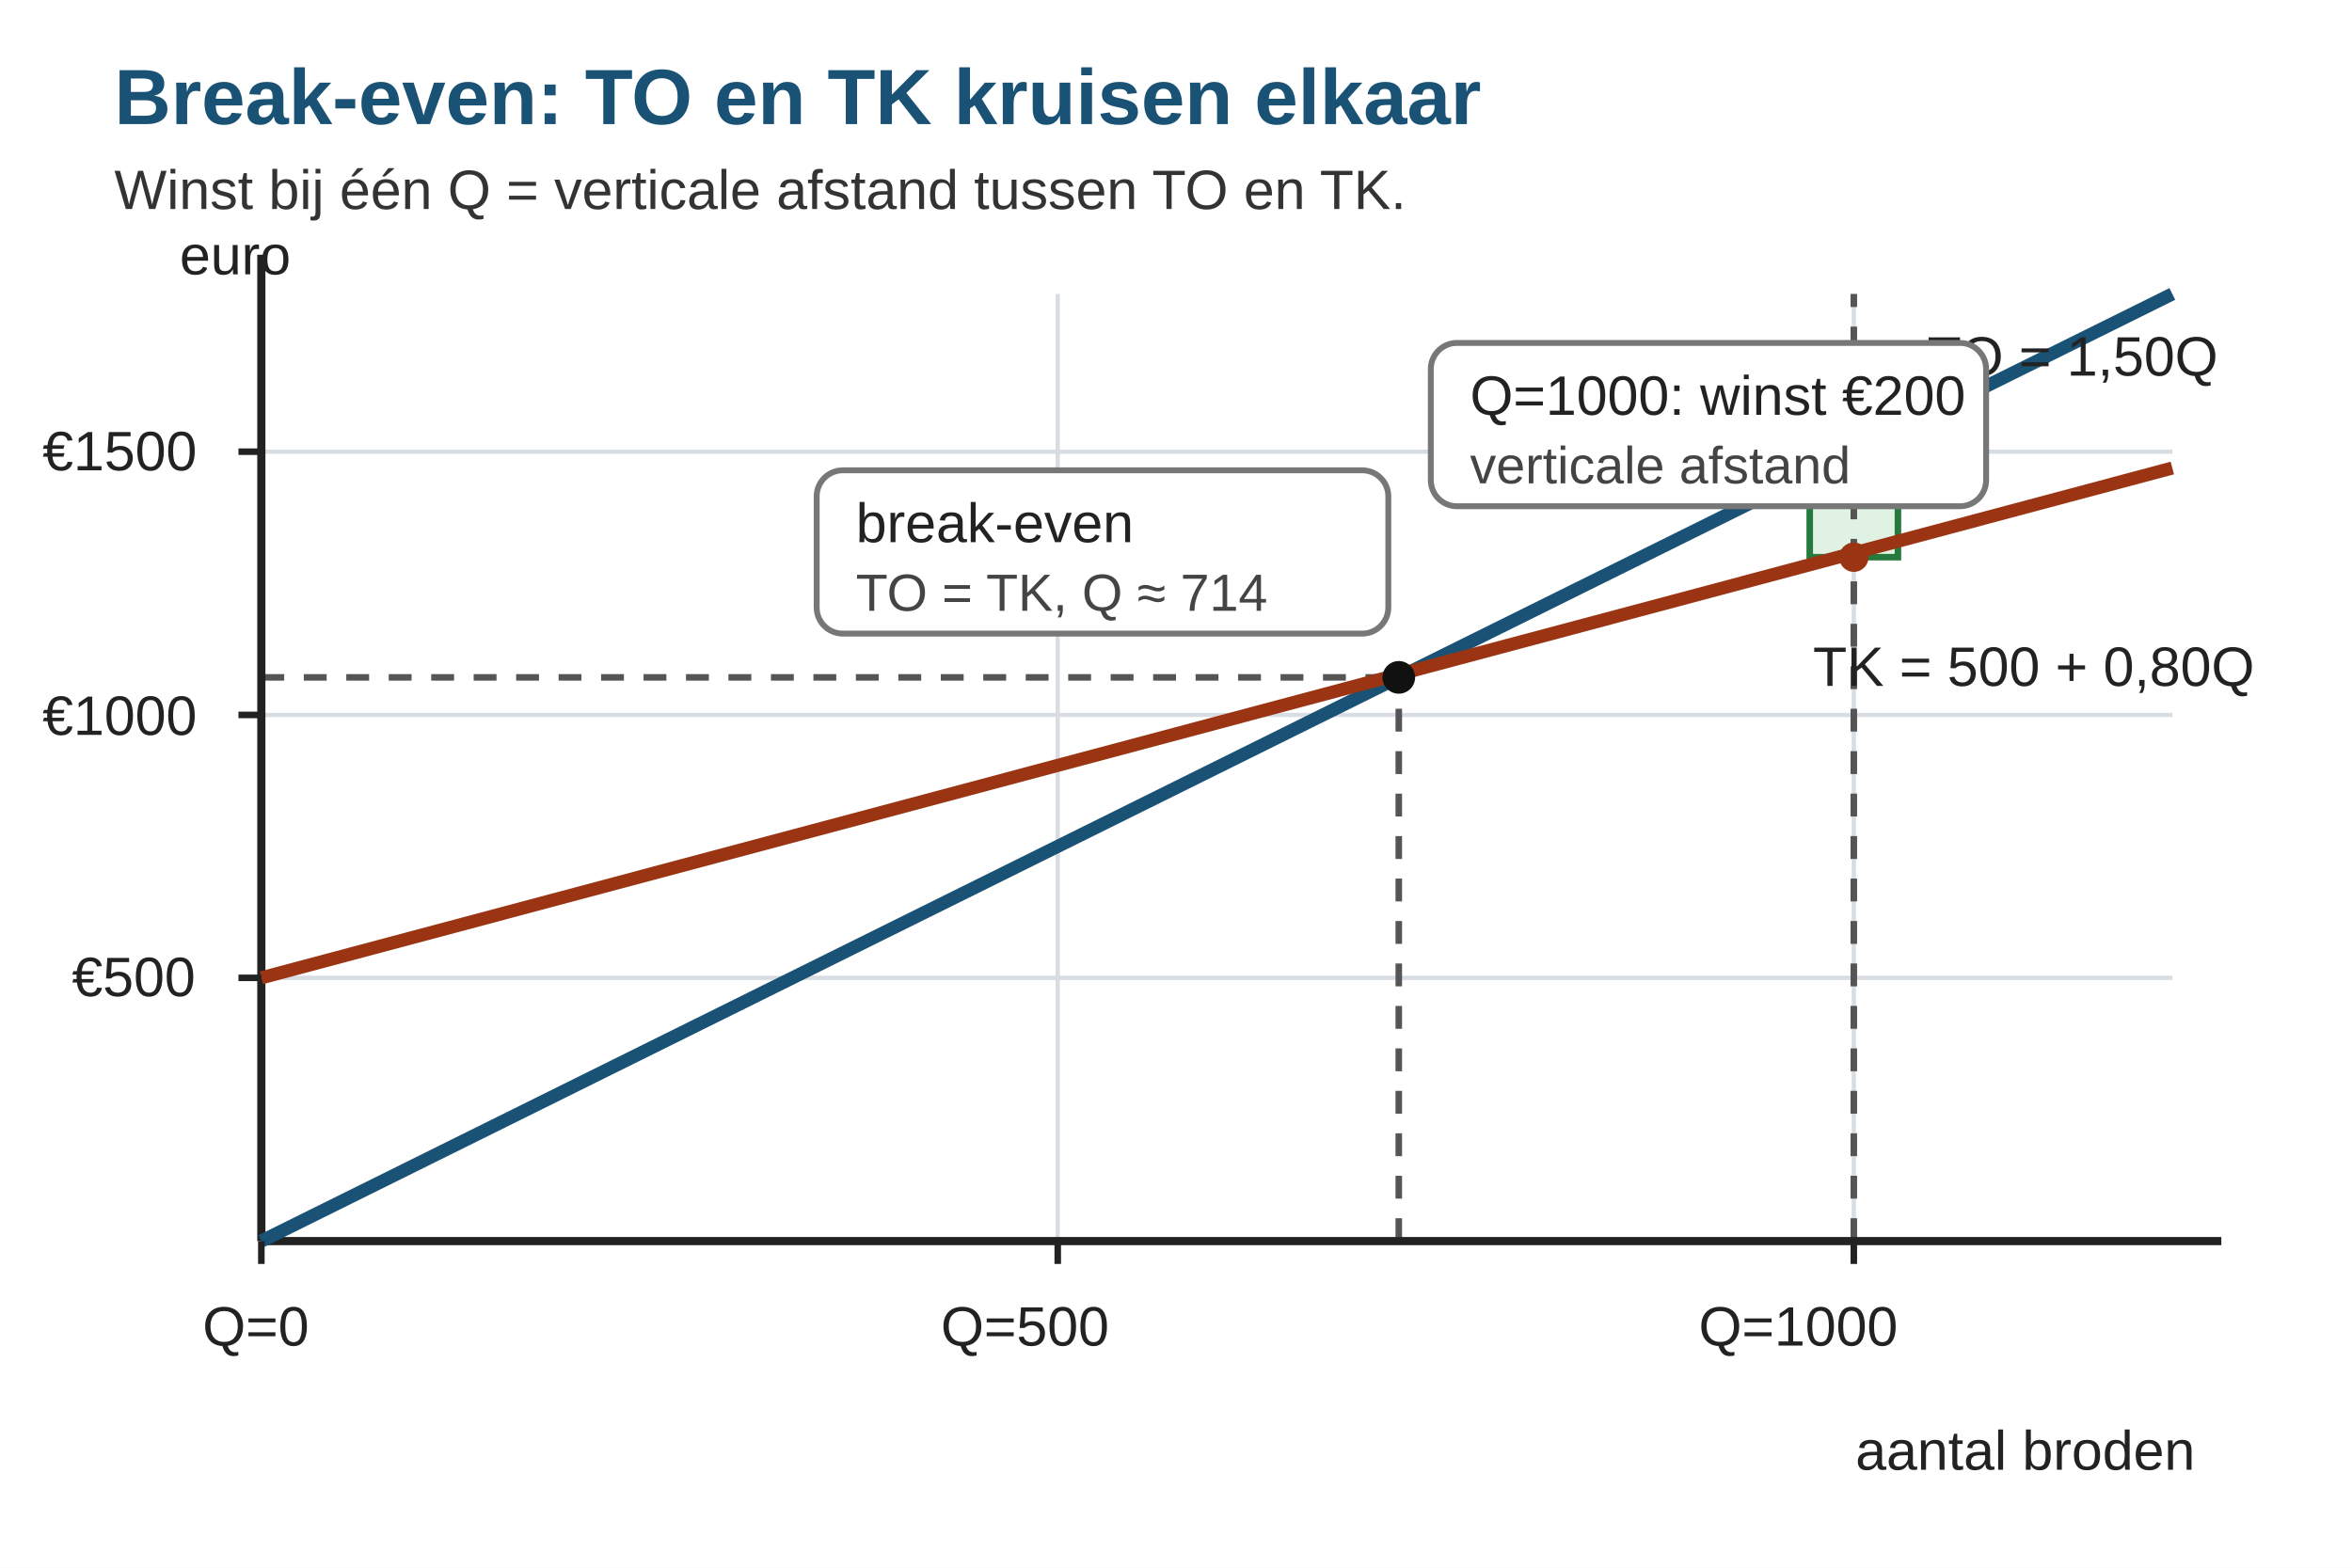
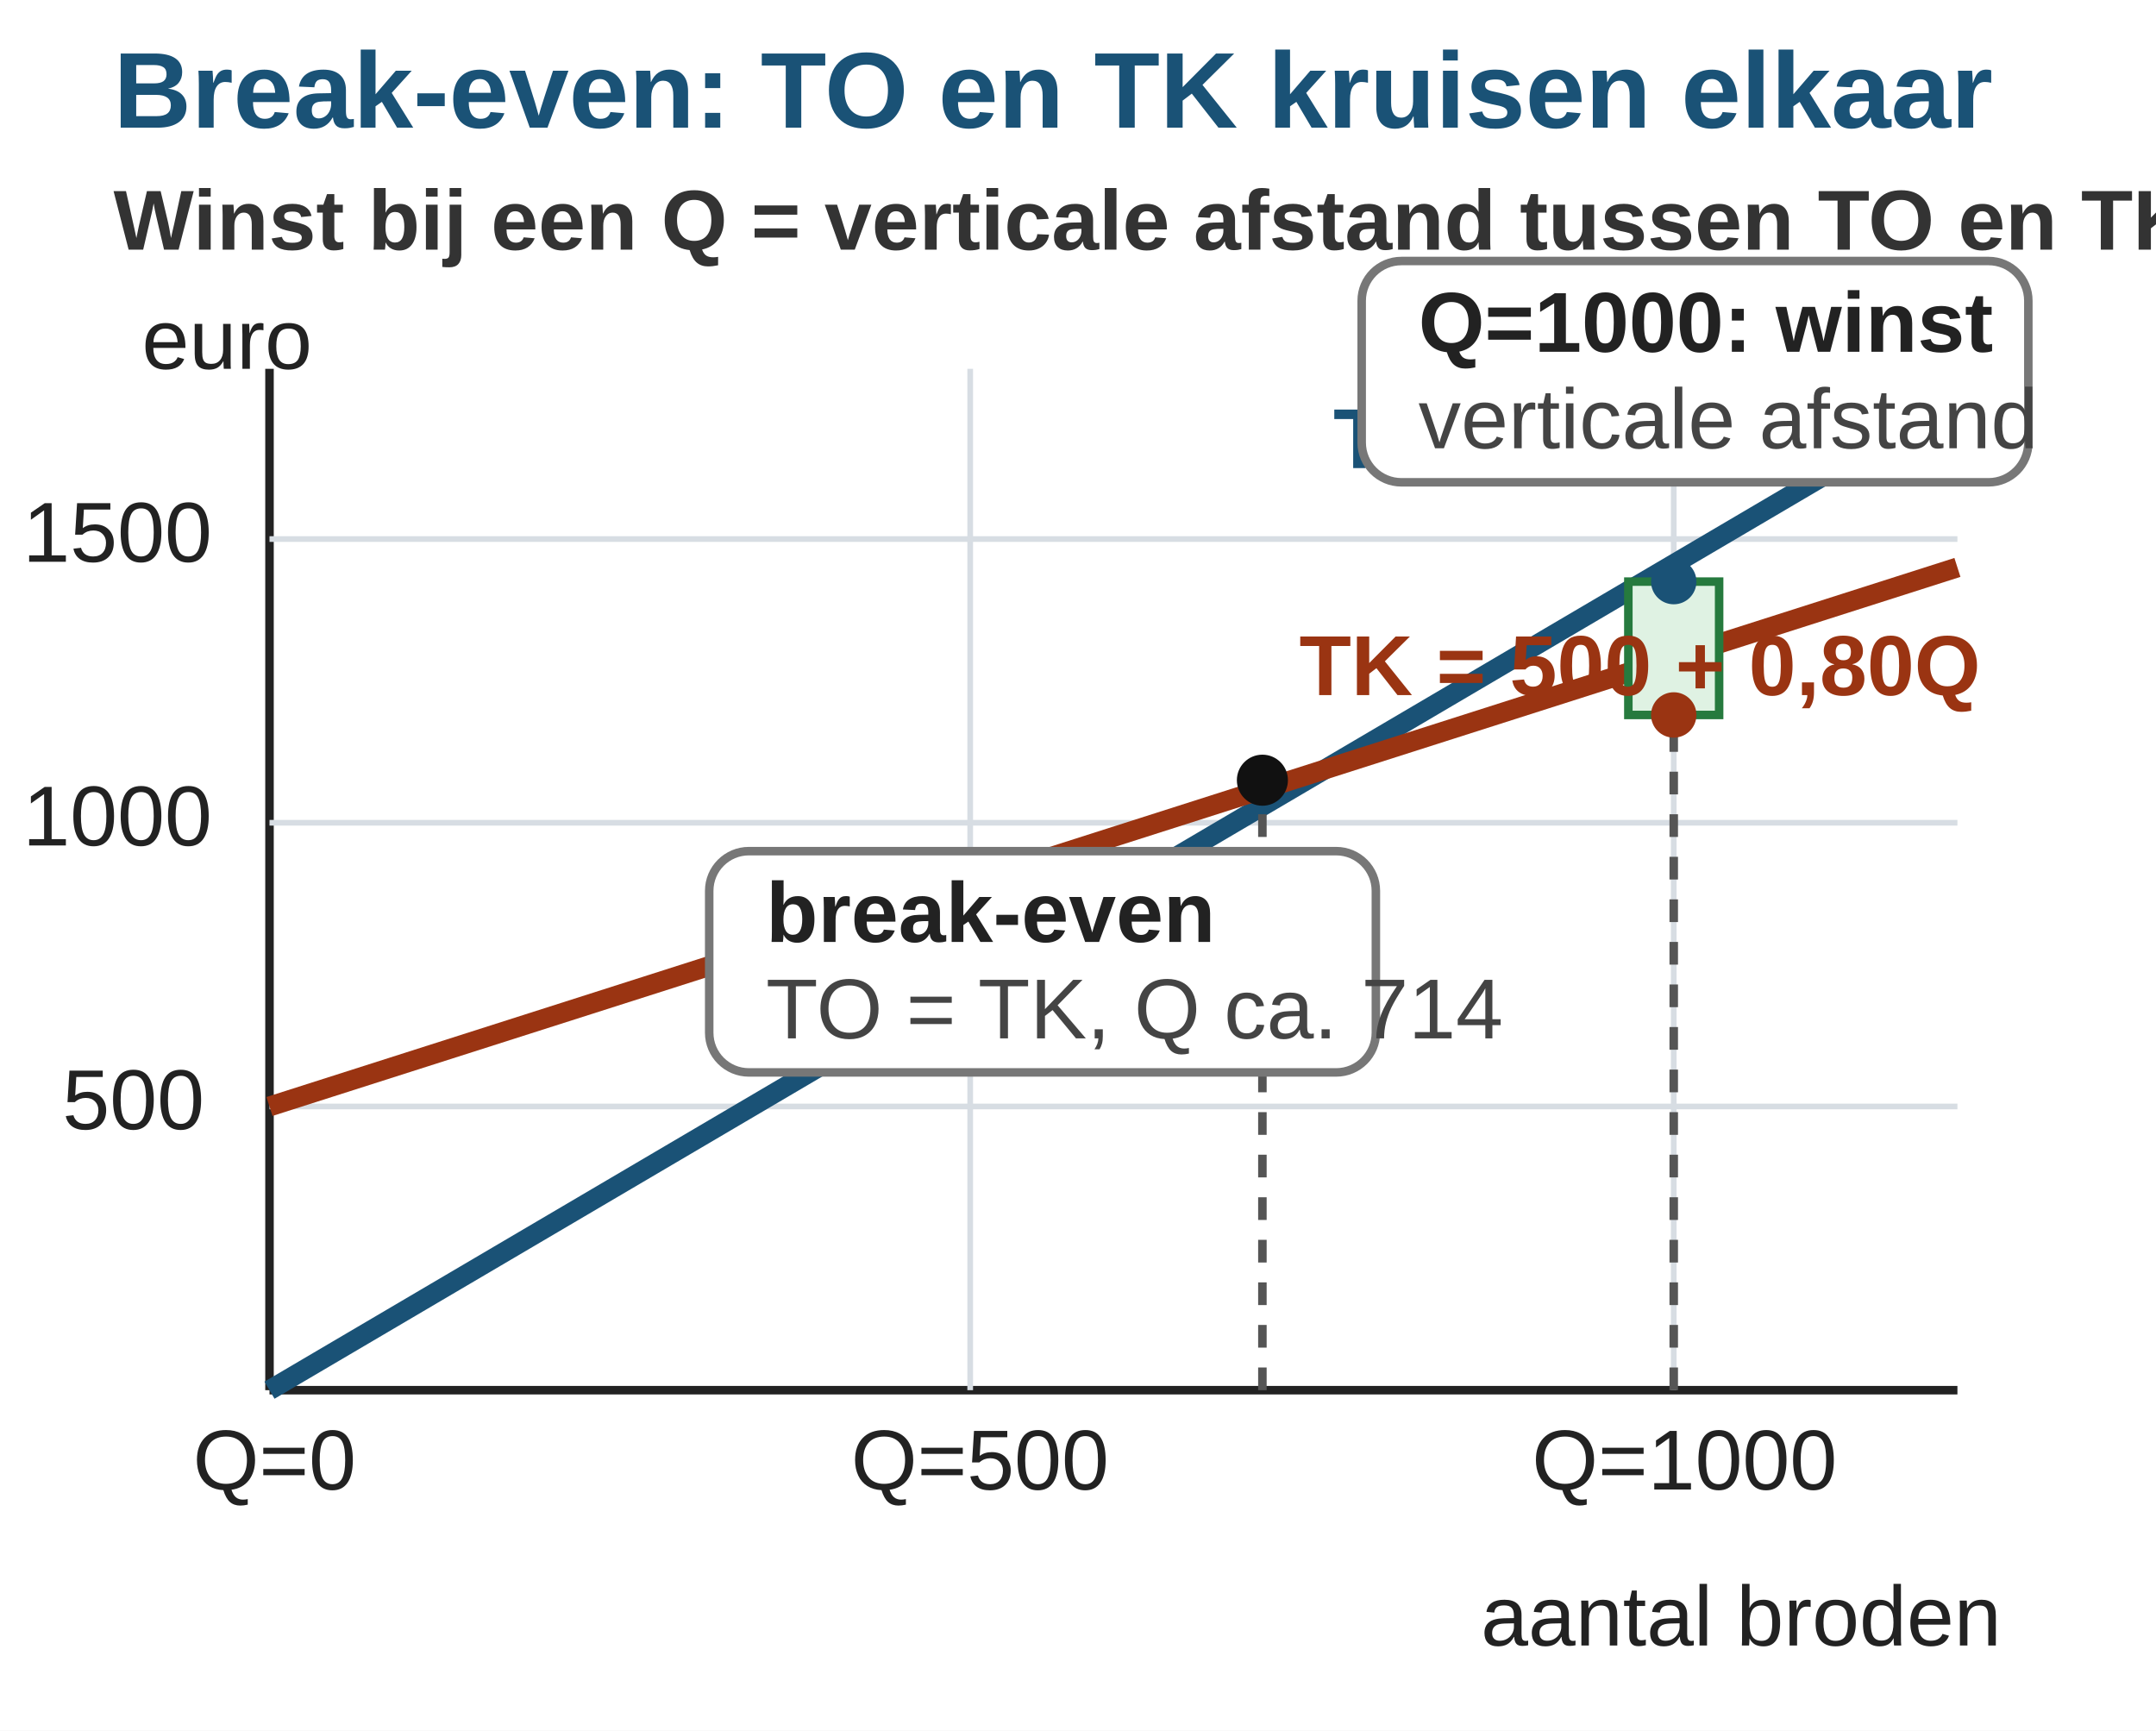
- <svg xmlns="http://www.w3.org/2000/svg" width="720" height="480" viewBox="0 0 720 480" role="img" aria-labelledby="title desc">
-   <style>
-   .title{font-family:Arial,DejaVu Sans,sans-serif;font-size:24px;font-weight:700;fill:#1A5276}
-   .sub{font-family:Arial,DejaVu Sans,sans-serif;font-size:17px;fill:#333}
-   .axis{stroke:#222;stroke-width:2.5}
-   .grid{stroke:#D7DDE3;stroke-width:1.3}
-   .tick{stroke:#222;stroke-width:2}
-   .label{font-family:Arial,DejaVu Sans,sans-serif;font-size:17px;fill:#222}
-   .small{font-family:Arial,DejaVu Sans,sans-serif;font-size:16px;fill:#444}
-   .lineTO{stroke:#1A5276;stroke-width:4;fill:none}
-   .lineTK{stroke:#9A3412;stroke-width:4;fill:none}
-   .dash{stroke:#555;stroke-width:2;stroke-dasharray:7 6;fill:none}
-   .profit{fill:#DFF2E3;stroke:#267A3E;stroke-width:2}
-   .point{fill:#111}
-   .callout{fill:white;stroke:#777;stroke-width:1.8;rx:8;ry:8}
- </style>
-   <rect width="720" height="480" fill="white" />
-   <text x="35" y="38" class="title">Break-even: TO en TK kruisen elkaar</text>
-   <text x="35" y="64" class="sub">Winst bij één Q = verticale afstand tussen TO en TK.</text>
-   <line x1="80" y1="380" x2="665" y2="380" class="grid" />
-   <line x1="80" y1="299.4" x2="665" y2="299.4" class="grid" />
-   <line x1="80" y1="218.9" x2="665" y2="218.9" class="grid" />
-   <line x1="80" y1="138.3" x2="665" y2="138.3" class="grid" />
-   <line x1="80" y1="380" x2="80" y2="90" class="grid" />
-   <line x1="323.8" y1="380" x2="323.8" y2="90" class="grid" />
-   <line x1="567.5" y1="380" x2="567.5" y2="90" class="grid" />
-   <rect x="554" y="138.3" width="27" height="32.3" class="profit" />
-   <line x1="567.5" y1="380" x2="567.5" y2="90" class="dash" />
-   <line x1="428.2" y1="380" x2="428.2" y2="207.4" class="dash" />
-   <line x1="80" y1="207.4" x2="428.2" y2="207.4" class="dash" />
-   <line x1="80" y1="380" x2="680" y2="380" class="axis" />
-   <line x1="80" y1="380" x2="80" y2="78" class="axis" />
-   <path d="M80 380 L665 90" class="lineTO" />
-   <path d="M80 299.4 L665 143.3" class="lineTK" />
-   <circle cx="428.2" cy="207.4" r="5" class="point" />
-   <circle cx="567.5" cy="138.3" r="4.5" fill="#1A5276" />
-   <circle cx="567.5" cy="170.6" r="4.5" fill="#9A3412" />
-   <text x="590" y="115" class="label">TO = 1,50Q</text>
-   <text x="555" y="210" class="label">TK = 500 + 0,80Q</text>
-   <rect x="250" y="144" width="175" height="50" class="callout" />
-   <text x="262" y="166" class="label">break-even</text>
-   <text x="262" y="187" class="small">TO = TK, Q ≈ 714</text>
-   <rect x="438" y="105" width="170" height="50" class="callout" />
-   <text x="450" y="127" class="label">Q=1000: winst €200</text>
-   <text x="450" y="148" class="small">verticale afstand</text>
-   <line x1="80" y1="380" x2="80" y2="387" class="tick" />
-   <line x1="323.8" y1="380" x2="323.8" y2="387" class="tick" />
-   <line x1="567.5" y1="380" x2="567.5" y2="387" class="tick" />
-   <text x="62" y="412" class="label">Q=0</text>
-   <text x="288" y="412" class="label">Q=500</text>
-   <text x="520" y="412" class="label">Q=1000</text>
-   <text x="568" y="450" class="label">aantal broden</text>
-   <line x1="73" y1="299.4" x2="80" y2="299.4" class="tick" />
-   <line x1="73" y1="218.9" x2="80" y2="218.9" class="tick" />
-   <line x1="73" y1="138.3" x2="80" y2="138.3" class="tick" />
-   <text x="22" y="305" class="label">€500</text>
-   <text x="13" y="225" class="label">€1000</text>
-   <text x="13" y="144" class="label">€1500</text>
-   <text x="55" y="84" class="label">euro</text>
+ <svg xmlns="http://www.w3.org/2000/svg" width="760" height="610" viewBox="0 0 760 610" role="img" aria-labelledby="title desc">
+   <rect width="760" height="610" fill="white" />
+   <g font-family="Arial, DejaVu Sans, sans-serif">
+     <text x="40" y="45" font-size="38" font-weight="700" fill="#1A5276">Break-even: TO en TK kruisen elkaar</text>
+     <text x="40" y="88" font-size="30" font-weight="700" fill="#333">Winst bij een Q = verticale afstand tussen TO en TK.</text>
+     <line x1="95" y1="490" x2="690" y2="490" stroke="#222" stroke-width="3" />
+     <line x1="95" y1="490" x2="95" y2="130" stroke="#222" stroke-width="3" />
+     <g stroke="#D7DDE3" stroke-width="2">
+       <line x1="95" y1="390" x2="690" y2="390" />
+       <line x1="95" y1="290" x2="690" y2="290" />
+       <line x1="95" y1="190" x2="690" y2="190" />
+       <line x1="342" y1="490" x2="342" y2="130" />
+       <line x1="590" y1="490" x2="590" y2="130" />
+     </g>
+     <path d="M95 490 L690 140" stroke="#1A5276" stroke-width="7" fill="none" />
+     <path d="M95 390 L690 200" stroke="#9A3412" stroke-width="7" fill="none" />
+     <line x1="445" y1="490" x2="445" y2="275" stroke="#555" stroke-width="3" stroke-dasharray="8 7" />
+     <line x1="590" y1="490" x2="590" y2="205" stroke="#555" stroke-width="3" stroke-dasharray="8 7" />
+     <rect x="574" y="205" width="32" height="47" fill="#DFF2E3" stroke="#267A3E" stroke-width="3" />
+     <circle cx="445" cy="275" r="9" fill="#111" />
+     <circle cx="590" cy="205" r="8" fill="#1A5276" />
+     <circle cx="590" cy="252" r="8" fill="#9A3412" />
+     <text x="470" y="165" font-size="30" font-weight="700" fill="#1A5276">TO = 1,50Q</text>
+     <text x="458" y="245" font-size="30" font-weight="700" fill="#9A3412">TK = 500 + 0,80Q</text>
+     <rect x="250" y="300" width="235" height="78" rx="14" fill="#ffffff" stroke="#777" stroke-width="3" />
+     <text x="270" y="332" font-size="30" font-weight="700" fill="#222">break-even</text>
+     <text x="270" y="366" font-size="30" fill="#444">TO = TK, Q ca. 714</text>
+     <rect x="480" y="92" width="235" height="78" rx="14" fill="#ffffff" stroke="#777" stroke-width="3" />
+     <text x="500" y="124" font-size="30" font-weight="700" fill="#222">Q=1000: winst</text>
+     <text x="500" y="158" font-size="30" fill="#444">verticale afstand</text>
+     <g font-size="30" fill="#222">
+       <text x="68" y="525">Q=0</text>
+       <text x="300" y="525">Q=500</text>
+       <text x="540" y="525">Q=1000</text>
+       <text x="522" y="580">aantal broden</text>
+       <text x="22" y="398">500</text>
+       <text x="8" y="298">1000</text>
+       <text x="8" y="198">1500</text>
+       <text x="50" y="130">euro</text>
+     </g>
+   </g>
</svg>
